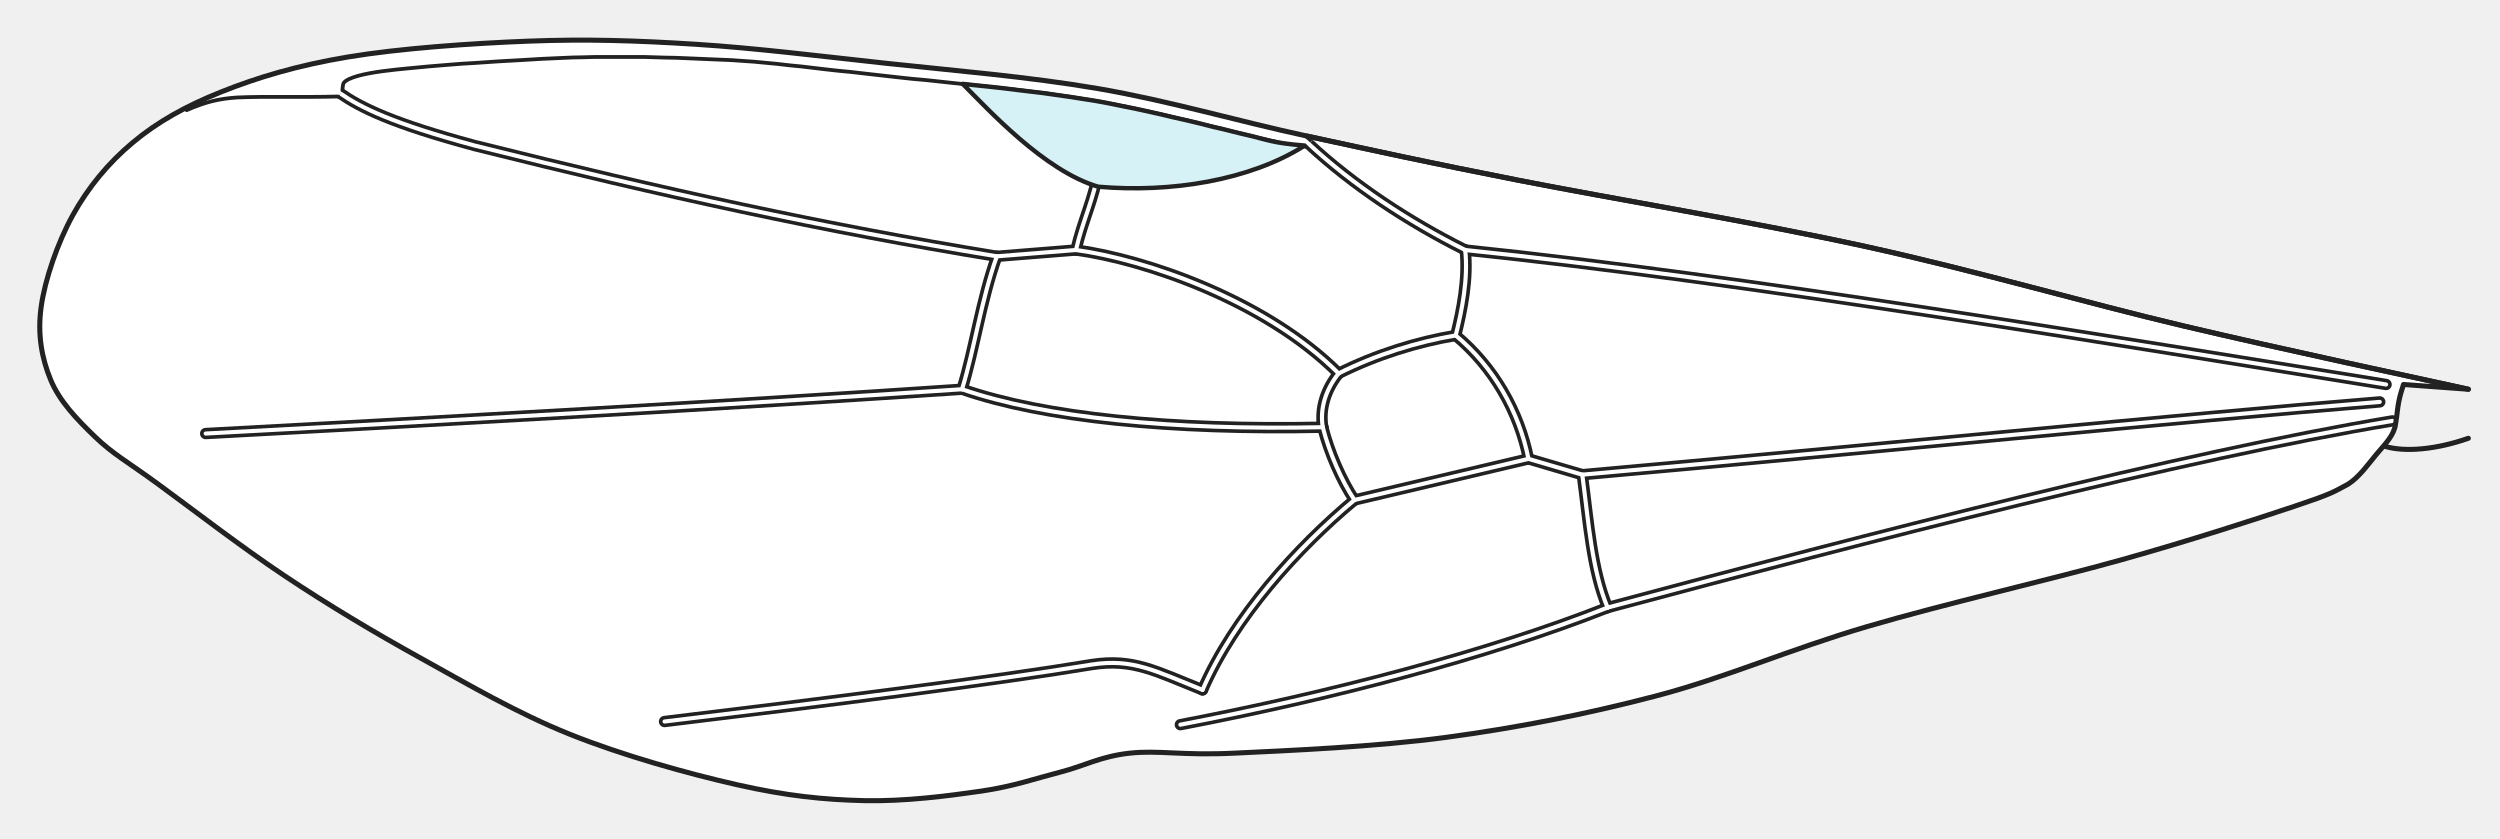
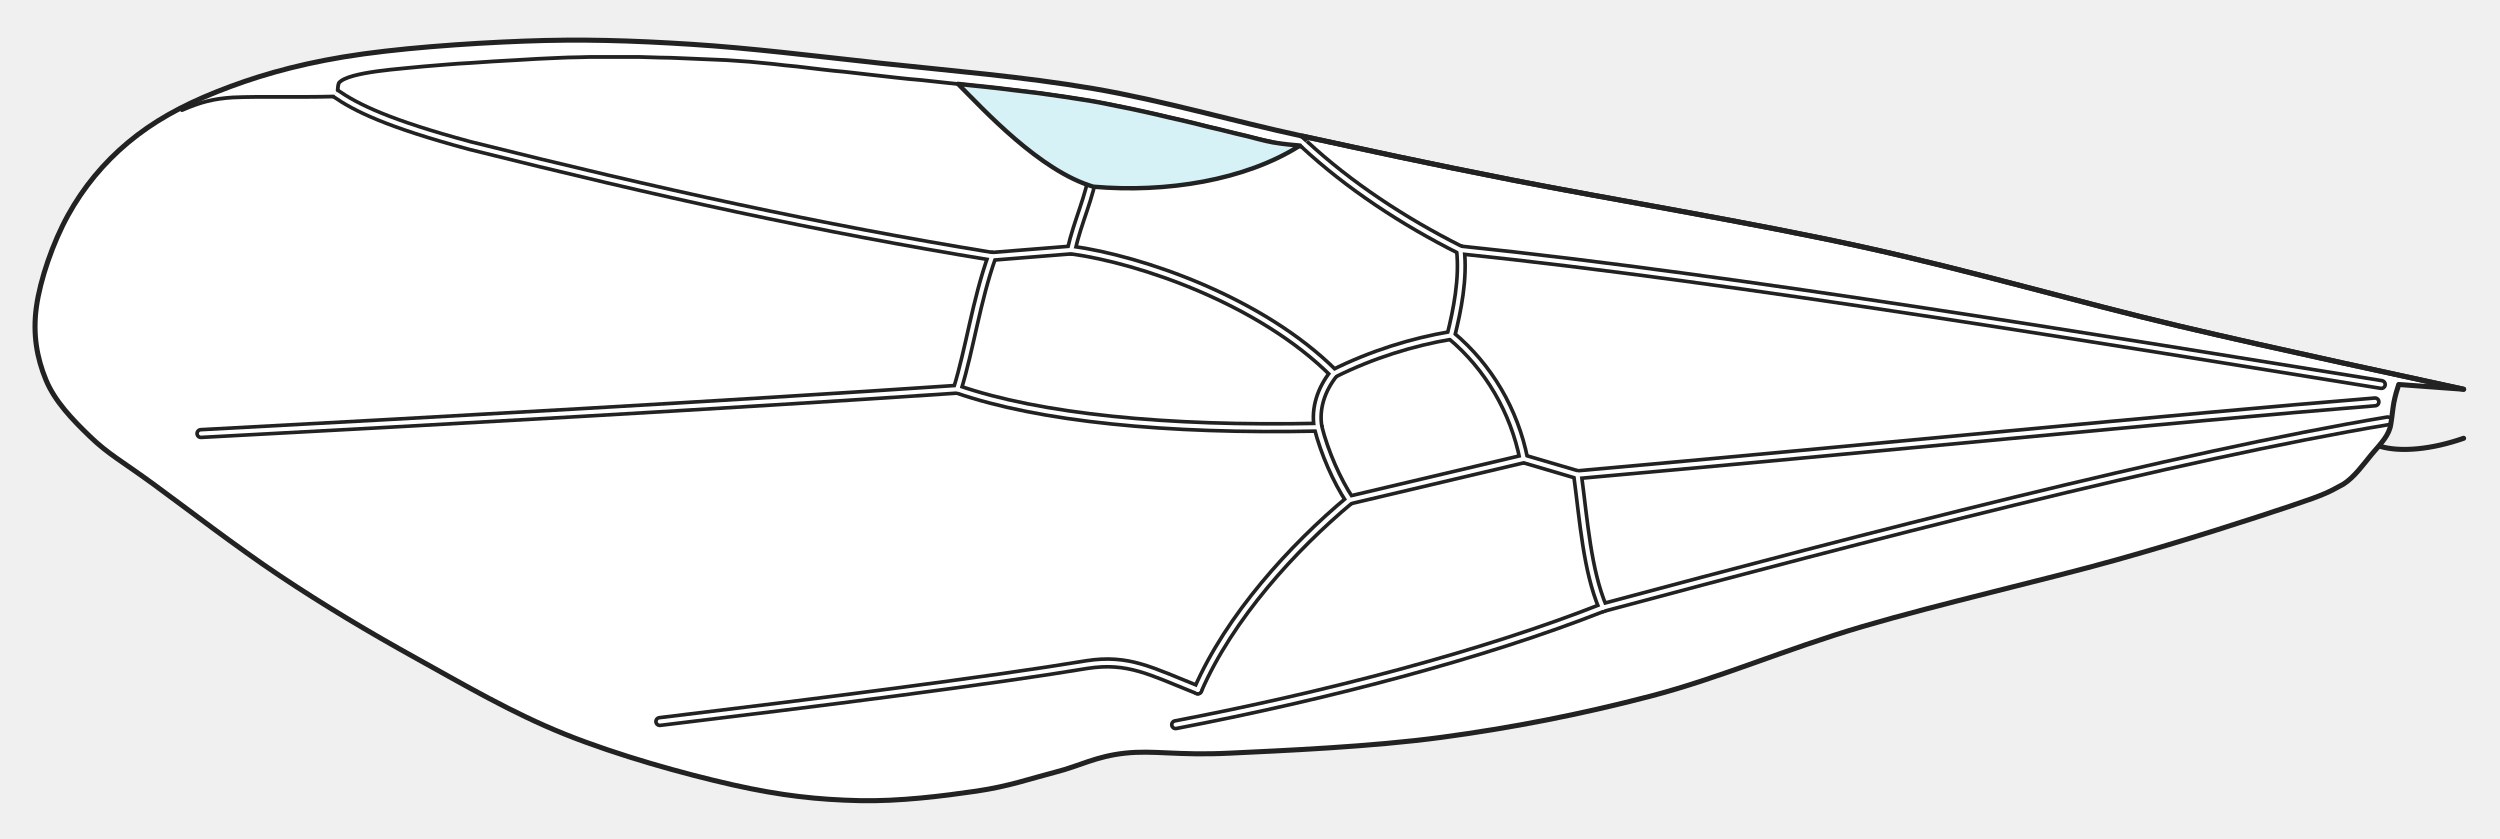
- <svg xmlns="http://www.w3.org/2000/svg" viewBox="10 70 790 265" role="group" aria-label="Planche : aile antérieure de reine">
+ <svg xmlns="http://www.w3.org/2000/svg" viewBox="11.5 70 790 265" role="group" aria-label="Planche : aile antérieure de reine">
  <defs>
    <path id="aile-contour" d="M790 193 C775.0 189.7 731.7 180.5 700 173 C668.3 165.5 635.0 155.7 600 148 C565.0 140.3 519.5 132.8 490 127 C460.5 121.2 445.2 117.8 423 113 C400.8 108.2 379.2 101.8 357 98 C334.8 94.2 311.2 92.3 290 90 C268.8 87.7 248.8 85.2 230 84 C211.2 82.8 195.3 82.3 177 83 C158.7 83.7 136.2 85.3 120 88 C103.8 90.7 91.3 94.5 80 99 C68.7 103.5 59.8 108.5 52 115 C44.2 121.5 37.8 129.3 33 138 C28.2 146.7 24.2 158.3 23 167 C21.8 175.7 23.2 183.2 26 190 C28.8 196.8 34.3 202.5 40 208 C45.7 213.5 50.0 215.7 60 223 C70.0 230.3 86.2 242.8 100 252 C113.8 261.2 128.0 269.7 143 278 C158.0 286.3 173.3 295.3 190 302 C206.7 308.7 227.5 314.5 243 318 C258.5 321.5 270.2 322.7 283 323 C295.8 323.3 309.7 321.5 320 320 C330.3 318.5 337.2 316.0 345 314 C352.8 312.0 357.8 309.0 367 308 C376.2 307.0 383.3 308.8 400 308 C416.7 307.2 444.8 306.0 467 303 C489.2 300.0 510.8 295.8 533 290 C555.2 284.2 575.5 275.2 600 268 C624.5 260.8 657.5 253.3 680 247 C702.5 240.7 723.0 234.0 735 230 C747.0 226.0 747.3 225.5 752 223 C755.5 220.8 758.5 216.5 761 213.5 C764 210 766.5 207.5 767 204 C767.5 201 767.6 199 768 197 C768.4 195 769 193 769.5 191.5 Z" />
    <clipPath id="aile-clip">
      <use href="#aile-contour" />
    </clipPath>
  </defs>
  <use href="#aile-contour" fill="#ffffff" pointer-events="none" />
  <g clip-path="url(#aile-clip)">
    <path data-part="costale" style="fill:#ffffff;stroke:none" d="M415.6 106.6 L424.4 114.6 L423.6 115.5 C437.6 128.5 455 140 473 149 C560 158 680 178 764 191.5 L820 191.5 L820 0 L415.6 0 Z" />
    <path data-part="marginale" style="fill:#ffffff;stroke:none" d="M117.5 99.5 C117.6 98.4 118 97.2 118.6 96.2 C121.5 92.6 139.3 91.7 145.3 91.0 C145.2 91.0 148.2 90.7 151.1 90.5 C154.1 90.3 157.1 90.0 160.0 89.9 C163.0 89.7 165.9 89.5 168.8 89.4 C171.7 89.2 174.5 89.0 177.2 88.8 C179.9 88.7 182.6 88.5 185.2 88.4 C187.8 88.3 190.4 88.2 193.0 88.1 C195.6 88.1 198.1 88.0 200.6 88.0 C203.2 88.0 205.7 88.0 208.3 88.0 C210.9 88.0 213.5 88.0 216.1 88.1 C218.8 88.1 221.4 88.2 224.2 88.3 C226.9 88.4 229.7 88.5 232.5 88.6 C235.3 88.7 238.2 88.9 241.1 89.0 C244.0 89.2 246.9 89.4 249.8 89.6 C252.8 89.9 255.7 90.2 258.7 90.5 C261.7 90.9 264.7 91.2 267.8 91.5 C270.8 91.9 273.9 92.2 277.0 92.6 C280.1 92.9 283.2 93.3 286.4 93.6 C289.6 94.0 292.8 94.3 296.0 94.7 C299.3 95.0 302.8 95.4 305.9 95.7 C308.9 96.0 312.9 96.4 314.2 96.5 C322.2 104.5 340 124 357 129 C354 134 352 140 350 149 L325 151 C270 142 220 131 160 116 C134 109 124 104 117.5 99.5 Z" />
    <path data-part="submarginale-1" style="fill:#ffffff;stroke:none" d="M357 129 C380 131 405 127 423 117 L423.6 115.5 C437.6 128.5 455 140 473 149 C474 158 472 168 470 176 C458 178 445 182 433 188 C410 165 372 152 350 149 C352 140 354 134 357 129 Z" />
    <path data-part="submarginale-2" style="fill:#ffffff;stroke:none" d="M325 151 L350 149 C372 152 410 165 433 188 C429 193 427 199 428 205 C380 206 340 202 314 193 C318 180 320 165 325 151 Z" />
    <path data-part="submarginale-3" style="fill:#ffffff;stroke:none" d="M117.5 99.5 C124 104 134 109 160 116 C220 131 270 142 325 151 C320 165 318 180 314 193 C240 198 150 203 75 207 L0 207 L0 99.5 Z" />
    <path data-part="discoidale" style="fill:#ffffff;stroke:none" d="M433 188 C445 182 458 178 470 176 C482 186 490 200 493 215 L438 228 C434 222 430 213 428 205 C427 199 429 193 433 188 Z" />
    <path data-part="basale" style="fill:#ffffff;stroke:none" d="M473 149 C560 158 680 178 764 191.5 L820 191.5 L820 197 L762 197 C700 202 600 212 510 220 L493 215 C490 200 482 186 470 176 C472 168 474 158 473 149 Z" />
    <path data-part="subbasale" style="fill:#ffffff;stroke:none" d="M510 220 C600 212 700 202 762 197 L820 197 L820 203 L766 203 C700 214 600 240 518 262 C513 250 512 235 510 220 Z" />
    <path data-part="subdiscoidale-1" style="fill:#ffffff;stroke:none" d="M438 228 L493 215 L510 220 C512 235 513 250 518 262 C480 277 430 290 383 299 L390 288 C400 265 420 243 438 228 Z" />
    <path data-part="subdiscoidale-2" style="fill:#ffffff;stroke:none" d="M75 207 C150 203 240 198 314 193 C340 202 380 206 428 205 C430 213 434 222 438 228 C420 243 400 265 390 288 C375 282 368 278 355 280 C325 285 270 292 220 298 L150 340 L0 340 L0 207 Z" />
  </g>
  <g clip-path="url(#aile-clip)" stroke-linecap="round" stroke-linejoin="round">
    <g pointer-events="none" fill="none" stroke="#222" stroke-width="3.6">
      <path d="M473 149 C560 158 680 178 764 191.5" />
      <path stroke-linecap="butt" d="M423.6 115.5 C437.6 128.5 455 140 473 149" />
      <path d="M473 149 C474 158 472 168 470 176" />
      <path d="M433 188 C445 182 458 178 470 176" />
      <path d="M350 149 C372 152 410 165 433 188" />
      <path stroke-linecap="butt" d="M117.5 99.5 C124 104 134 109 160 116 C220 131 270 142 325 151" />
      <path d="M325 151 L350 149" />
      <path d="M357 124 C356 132 352 140 350 149" />
      <path d="M325 151 C320 165 318 180 314 193" />
      <path d="M470 176 C482 186 490 200 493 215" />
      <path d="M433 188 C429 193 427 199 428 205" />
      <path d="M314 193 C340 202 380 206 428 205" />
      <path d="M75 207 C150 203 240 198 314 193" />
      <path d="M428 205 C430 213 434 222 438 228" />
      <path d="M510 220 C600 212 700 202 762 197" />
      <path d="M493 215 L510 220" />
      <path d="M438 228 L493 215" />
      <path d="M438 228 C420 243 400 265 390 288" />
      <path d="M220 298 C270 292 325 285 355 280 C368 278 375 282 390 288" />
      <path d="M510 220 C512 235 513 250 518 262" />
      <path d="M518 262 C600 240 700 214 766 203" />
      <path d="M383 299 C430 290 480 277 518 262" />
    </g>
    <path data-part="sous-costale" class="nerv nerv-core" style="fill:none;stroke:#ffffff;stroke-width:1.3" d="M473 149 C560 158 680 178 764 191.5" />
    <path data-part="radius" class="nerv nerv-core" style="fill:none;stroke:#ffffff;stroke-width:1.3;stroke-linecap:butt" d="M423.2 115.1 L423.6 115.5 C437.6 128.5 455 140 473 149" />
    <path data-part="secteur-radial" class="nerv nerv-core" style="fill:none;stroke:#ffffff;stroke-width:1.3" d="M473 149 C474 158 472 168 470 176" />
    <path data-part="rs-plus-m" class="nerv nerv-core" style="fill:none;stroke:#ffffff;stroke-width:1.3" d="M433 188 C445 182 458 178 470 176" />
    <path data-part="rs-2-3" class="nerv nerv-core" style="fill:none;stroke:#ffffff;stroke-width:1.3" d="M350 149 C372 152 410 165 433 188" />
    <path data-part="rs-4-5" class="nerv nerv-core" style="fill:none;stroke:#ffffff;stroke-width:1.3;stroke-linecap:butt" d="M117.5 99.5 C124 104 134 109 160 116 C220 131 270 142 325 151" />
    <path data-part="rs-4-5" class="nerv nerv-core" style="fill:none;stroke:#ffffff;stroke-width:1.3" d="M325 151 L350 149" />
    <path data-part="2r-rs" class="nerv nerv-core" style="fill:none;stroke:#ffffff;stroke-width:1.3" d="M357 124 C356 132 352 140 350 149" />
    <path data-part="rs-m" class="nerv nerv-core" style="fill:none;stroke:#ffffff;stroke-width:1.3" d="M325 151 C320 165 318 180 314 193" />
    <path data-part="media-1" class="nerv nerv-core" style="fill:none;stroke:#ffffff;stroke-width:1.3" d="M470 176 C482 186 490 200 493 215" />
    <path data-part="media-2" class="nerv nerv-core" style="fill:none;stroke:#ffffff;stroke-width:1.3" d="M433 188 C429 193 427 199 428 205" />
    <path data-part="media-3" class="nerv nerv-core" style="fill:none;stroke:#ffffff;stroke-width:1.3" d="M314 193 C340 202 380 206 428 205" />
    <path data-part="media-4" class="nerv nerv-core" style="fill:none;stroke:#ffffff;stroke-width:1.3" d="M75 207 C150 203 240 198 314 193" />
    <path data-part="m-cu" class="nerv nerv-core" style="fill:none;stroke:#ffffff;stroke-width:1.3" d="M428 205 C430 213 434 222 438 228" />
    <path data-part="m-plus-cu" class="nerv nerv-core" style="fill:none;stroke:#ffffff;stroke-width:1.3" d="M510 220 C600 212 700 202 762 197" />
    <path data-part="m-plus-cu" class="nerv nerv-core" style="fill:none;stroke:#ffffff;stroke-width:1.3" d="M493 215 L510 220" />
    <path data-part="cubitus-1" class="nerv nerv-core" style="fill:none;stroke:#ffffff;stroke-width:1.3" d="M438 228 L493 215" />
    <path data-part="cubitus-2" class="nerv nerv-core" style="fill:none;stroke:#ffffff;stroke-width:1.3" d="M438 228 C420 243 400 265 390 288" />
    <path data-part="cubitus-3" class="nerv nerv-core" style="fill:none;stroke:#ffffff;stroke-width:1.3" d="M220 298 C270 292 325 285 355 280 C368 278 375 282 390 288" />
    <path data-part="cu-a" class="nerv nerv-core" style="fill:none;stroke:#ffffff;stroke-width:1.3" d="M510 220 C512 235 513 250 518 262" />
    <path data-part="anale-1" class="nerv nerv-core" style="fill:none;stroke:#ffffff;stroke-width:1.3" d="M518 262 C600 240 700 214 766 203" />
    <path data-part="anale-2" class="nerv nerv-core" style="fill:none;stroke:#ffffff;stroke-width:1.3" d="M383 299 C430 290 480 277 518 262" />
  </g>
  <path data-part="radius" class="nerv nerv-fill" clip-path="url(#aile-clip)" style="fill:#ffffff;stroke:none" d="M422.8 116.4 C421.9 116.1 420.3 116.0 418.9 115.9 C416.0 115.5 413.3 114.8 410.5 114.2 C407.7 113.6 405.0 112.9 402.2 112.2 C399.5 111.6 396.7 110.9 394.0 110.2 C391.2 109.5 388.5 108.9 385.8 108.2 C383.0 107.6 380.3 106.9 377.6 106.3 C374.9 105.7 372.1 105.1 369.4 104.5 C366.7 103.9 364.0 103.3 361.2 102.8 C358.5 102.3 355.8 101.8 353.0 101.4 C350.3 100.9 347.5 100.5 344.7 100.1 C341.9 99.7 339.1 99.3 336.3 99.0 C333.4 98.6 330.6 98.3 327.8 98.0 C325.0 97.7 322.1 97.4 319.3 97.1 C316.5 96.8 313.7 96.5 310.9 96.2 C308.1 95.9 305.3 95.6 302.6 95.3 C299.8 95.1 297.1 94.8 294.4 94.5 C291.7 94.2 289.0 93.9 286.4 93.6 C283.8 93.3 281.1 93.0 278.5 92.7 C276.0 92.5 273.4 92.2 270.8 91.9 C268.3 91.6 265.7 91.3 263.2 91.0 C260.7 90.8 258.2 90.5 255.7 90.2 C253.2 90.0 250.8 89.7 248.3 89.5 C245.9 89.3 243.5 89.2 241.1 89.0 C238.7 88.9 236.3 88.8 233.9 88.7 C231.6 88.6 229.2 88.5 226.9 88.4 C224.6 88.3 222.4 88.2 220.1 88.2 C217.9 88.1 215.7 88.1 213.5 88.0 C211.3 88.0 209.2 88.0 207.0 88.0 C204.9 88.0 202.8 88.0 200.6 88.0 C198.5 88.0 196.4 88.0 194.3 88.1 C192.1 88.1 190.0 88.2 187.8 88.3 C185.6 88.4 183.5 88.5 181.2 88.6 C179.0 88.7 176.8 88.9 174.5 89.0 C172.1 89.1 169.8 89.3 167.4 89.4 C165.0 89.6 162.5 89.7 160.0 89.9 C157.6 90.0 155.1 90.2 152.6 90.4 C150.2 90.6 147.7 90.8 145.3 91.0 C139.3 91.7 121.5 92.6 118.6 96.2 C118.3 96.8 118.3 97.7 118.2 98.5 L116.8 100.5 C106 100.8 94 100.4 85 100.8 C79 101.2 75 102.2 69 104.8 L60 104 L60 60 L380 60 L420 110.6 L424.4 114.6 Z" />
  <path data-part="radius" class="nerv nerv-core" clip-path="url(#aile-clip)" style="fill:none;stroke:#222222;stroke-width:1.15" d="M424.4 114.6 L420 110.6" />
  <path pointer-events="none" clip-path="url(#aile-clip)" style="fill:none;stroke:#222222;stroke-width:1.2;stroke-linecap:round;stroke-linejoin:round" d="M422.8 116.4 C421.9 116.1 420.3 116.0 418.9 115.9 C416.0 115.5 413.3 114.8 410.5 114.2 C407.7 113.6 405.0 112.9 402.2 112.2 C399.5 111.6 396.7 110.9 394.0 110.2 C391.2 109.5 388.5 108.9 385.8 108.2 C383.0 107.6 380.3 106.9 377.6 106.3 C374.9 105.7 372.1 105.1 369.4 104.5 C366.7 103.9 364.0 103.3 361.2 102.8 C358.5 102.3 355.8 101.8 353.0 101.4 C350.3 100.9 347.5 100.5 344.7 100.1 C341.9 99.7 339.1 99.3 336.3 99.0 C333.4 98.6 330.6 98.3 327.8 98.0 C325.0 97.7 322.1 97.4 319.3 97.1 C316.5 96.8 313.7 96.5 310.9 96.2 C308.1 95.9 305.3 95.6 302.6 95.3 C299.8 95.1 297.1 94.8 294.4 94.5 C291.7 94.2 289.0 93.9 286.4 93.6 C283.8 93.3 281.1 93.0 278.5 92.7 C276.0 92.5 273.4 92.2 270.8 91.9 C268.3 91.6 265.7 91.3 263.2 91.0 C260.7 90.8 258.2 90.5 255.7 90.2 C253.2 90.0 250.8 89.7 248.3 89.5 C245.9 89.3 243.5 89.2 241.1 89.0 C238.7 88.9 236.3 88.8 233.9 88.7 C231.6 88.6 229.2 88.5 226.9 88.4 C224.6 88.3 222.4 88.2 220.1 88.2 C217.9 88.1 215.7 88.1 213.5 88.0 C211.3 88.0 209.2 88.0 207.0 88.0 C204.9 88.0 202.8 88.0 200.6 88.0 C198.5 88.0 196.4 88.0 194.3 88.1 C192.1 88.1 190.0 88.2 187.8 88.3 C185.6 88.4 183.5 88.5 181.2 88.6 C179.0 88.7 176.8 88.9 174.5 89.0 C172.1 89.1 169.8 89.3 167.4 89.4 C165.0 89.6 162.5 89.7 160.0 89.9 C157.6 90.0 155.1 90.2 152.6 90.4 C150.2 90.6 147.7 90.8 145.3 91.0 C139.3 91.7 121.5 92.6 118.6 96.2 C118.3 96.8 118.3 97.7 118.2 98.5" />
  <path data-part="3r-rs" class="nerv nerv-halo" style="fill:none;stroke:transparent;stroke-width:5;stroke-linecap:round" d="M116.8 100.5 C106 100.8 94 100.4 85 100.8 C79 101.2 75 102.2 69 104.8" />
  <path data-part="3r-rs" class="nerv nerv-core" style="fill:none;stroke:#222222;stroke-width:1.2;stroke-linecap:round;stroke-linejoin:round" d="M116.8 100.5 C106 100.8 94 100.4 85 100.8 C79 101.2 75 102.2 69 104.8" />
  <path data-part="pterostigma" style="fill:#d7f2f7;stroke:#222222;stroke-width:1.4;stroke-linejoin:round" d="M314.2 96.5 C315.7 96.7 319.9 97.1 322.7 97.4 C325.5 97.7 328.3 98.0 331.2 98.4 C334.0 98.7 336.8 99.1 339.6 99.4 C342.4 99.8 345.3 100.2 348.0 100.6 C350.8 101.0 353.6 101.5 356.3 101.9 C359.1 102.4 361.8 102.9 364.5 103.5 C367.2 104.0 370.0 104.6 372.7 105.2 C375.4 105.8 378.1 106.4 380.9 107.1 C383.6 107.7 386.3 108.3 389.1 109.0 C391.8 109.7 394.5 110.4 397.3 111.0 C400.0 111.7 402.8 112.4 405.5 113.0 C408.3 113.7 411.0 114.5 413.8 115.0 C416.6 115.5 420.9 115.9 422.3 116.0 C405 127 380 131 357 129 C340 124 322.2 104.5 314.2 96.5 Z" />
  <use href="#aile-contour" fill="none" stroke="#222" stroke-width="1.6" stroke-linejoin="round" pointer-events="none" />
  <path pointer-events="none" fill="none" stroke="#222" stroke-width="1.6" stroke-linecap="round" d="M763.5 211 C770 213 780 212 790 208.5" />
  <path data-part="costa" class="nerv nerv-halo" style="fill:none;stroke:transparent;stroke-width:5;stroke-linecap:round" d="M790 193 C775.0 189.7 731.7 180.5 700 173 C668.3 165.5 635.0 155.7 600 148 C565.0 140.3 519.5 132.8 490 127 C460.5 121.2 445.2 117.8 423 113" />
  <path data-part="costa" class="nerv nerv-core" style="fill:none;stroke:#222222;stroke-width:1.6;stroke-linecap:round;stroke-linejoin:round" d="M790 193 C775.0 189.7 731.7 180.5 700 173 C668.3 165.5 635.0 155.7 600 148 C565.0 140.3 519.5 132.8 490 127 C460.5 121.2 445.2 117.8 423 113" />
  <g clip-path="url(#aile-clip)" stroke-linecap="round" stroke-linejoin="round">
    <path data-part="sous-costale" class="nerv nerv-hit" style="fill:none;stroke:transparent;stroke-width:8" d="M473 149 C560 158 680 178 764 191.5" />
    <path data-part="radius" class="nerv nerv-hit" style="fill:none;stroke:transparent;stroke-width:8" d="M423.6 115.5 C437.6 128.5 455 140 473 149" />
    <path data-part="secteur-radial" class="nerv nerv-hit" style="fill:none;stroke:transparent;stroke-width:8" d="M473 149 C474 158 472 168 470 176" />
    <path data-part="rs-plus-m" class="nerv nerv-hit" style="fill:none;stroke:transparent;stroke-width:8" d="M433 188 C445 182 458 178 470 176" />
    <path data-part="rs-2-3" class="nerv nerv-hit" style="fill:none;stroke:transparent;stroke-width:8" d="M350 149 C372 152 410 165 433 188" />
    <path data-part="rs-4-5" class="nerv nerv-hit" style="fill:none;stroke:transparent;stroke-width:8" d="M117.5 99.5 C124 104 134 109 160 116 C220 131 270 142 325 151" />
    <path data-part="rs-4-5" class="nerv nerv-hit" style="fill:none;stroke:transparent;stroke-width:8" d="M325 151 L350 149" />
    <path data-part="2r-rs" class="nerv nerv-hit" style="fill:none;stroke:transparent;stroke-width:8" d="M357 124 C356 132 352 140 350 149" />
    <path data-part="rs-m" class="nerv nerv-hit" style="fill:none;stroke:transparent;stroke-width:8" d="M325 151 C320 165 318 180 314 193" />
    <path data-part="media-1" class="nerv nerv-hit" style="fill:none;stroke:transparent;stroke-width:8" d="M470 176 C482 186 490 200 493 215" />
    <path data-part="media-2" class="nerv nerv-hit" style="fill:none;stroke:transparent;stroke-width:8" d="M433 188 C429 193 427 199 428 205" />
    <path data-part="media-3" class="nerv nerv-hit" style="fill:none;stroke:transparent;stroke-width:8" d="M314 193 C340 202 380 206 428 205" />
    <path data-part="media-4" class="nerv nerv-hit" style="fill:none;stroke:transparent;stroke-width:8" d="M75 207 C150 203 240 198 314 193" />
    <path data-part="m-cu" class="nerv nerv-hit" style="fill:none;stroke:transparent;stroke-width:8" d="M428 205 C430 213 434 222 438 228" />
    <path data-part="m-plus-cu" class="nerv nerv-hit" style="fill:none;stroke:transparent;stroke-width:8" d="M510 220 C600 212 700 202 762 197" />
    <path data-part="m-plus-cu" class="nerv nerv-hit" style="fill:none;stroke:transparent;stroke-width:8" d="M493 215 L510 220" />
    <path data-part="cubitus-1" class="nerv nerv-hit" style="fill:none;stroke:transparent;stroke-width:8" d="M438 228 L493 215" />
    <path data-part="cubitus-2" class="nerv nerv-hit" style="fill:none;stroke:transparent;stroke-width:8" d="M438 228 C420 243 400 265 390 288" />
    <path data-part="cubitus-3" class="nerv nerv-hit" style="fill:none;stroke:transparent;stroke-width:8" d="M220 298 C270 292 325 285 355 280 C368 278 375 282 390 288" />
    <path data-part="cu-a" class="nerv nerv-hit" style="fill:none;stroke:transparent;stroke-width:8" d="M510 220 C512 235 513 250 518 262" />
    <path data-part="anale-1" class="nerv nerv-hit" style="fill:none;stroke:transparent;stroke-width:8" d="M518 262 C600 240 700 214 766 203" />
    <path data-part="anale-2" class="nerv nerv-hit" style="fill:none;stroke:transparent;stroke-width:8" d="M383 299 C430 290 480 277 518 262" />
  </g>
  <path data-part="radius" class="nerv nerv-hit" style="fill:none;stroke:transparent;stroke-width:8;stroke-linecap:round" d="M422.8 116.4 C421.9 116.1 420.3 116.0 418.9 115.9 C416.0 115.5 413.3 114.8 410.5 114.2 C407.7 113.6 405.0 112.9 402.2 112.2 C399.5 111.6 396.7 110.9 394.0 110.2 C391.2 109.5 388.5 108.9 385.8 108.2 C383.0 107.6 380.3 106.9 377.6 106.3 C374.9 105.7 372.1 105.1 369.4 104.5 C366.7 103.9 364.0 103.3 361.2 102.8 C358.5 102.3 355.8 101.8 353.0 101.4 C350.3 100.9 347.5 100.5 344.7 100.1 C341.9 99.7 339.1 99.3 336.3 99.0 C333.4 98.6 330.6 98.3 327.8 98.0 C325.0 97.7 322.1 97.4 319.3 97.1 C316.5 96.8 313.7 96.5 310.9 96.2 C308.1 95.9 305.3 95.6 302.6 95.3 C299.8 95.1 297.1 94.8 294.4 94.5 C291.7 94.2 289.0 93.9 286.4 93.6 C283.8 93.3 281.1 93.0 278.5 92.7 C276.0 92.5 273.4 92.2 270.8 91.9 C268.3 91.6 265.7 91.3 263.2 91.0 C260.7 90.8 258.2 90.5 255.7 90.2 C253.2 90.0 250.8 89.7 248.3 89.5 C245.9 89.3 243.5 89.2 241.1 89.0 C238.7 88.9 236.3 88.8 233.9 88.7 C231.6 88.6 229.2 88.5 226.9 88.4 C224.6 88.3 222.4 88.2 220.1 88.2 C217.9 88.1 215.7 88.1 213.5 88.0 C211.3 88.0 209.2 88.0 207.0 88.0 C204.9 88.0 202.8 88.0 200.6 88.0 C198.5 88.0 196.4 88.0 194.3 88.1 C192.1 88.1 190.0 88.2 187.8 88.3 C185.6 88.4 183.5 88.5 181.2 88.6 C179.0 88.7 176.8 88.9 174.5 89.0 C172.1 89.1 169.8 89.3 167.4 89.4 C165.0 89.6 162.5 89.7 160.0 89.9 C157.6 90.0 155.1 90.2 152.6 90.4 C150.2 90.6 147.7 90.8 145.3 91.0 C139.3 91.7 121.5 92.6 118.6 96.2 C118.3 96.8 118.3 97.7 118.2 98.5" />
  <path data-part="3r-rs" class="nerv nerv-hit" style="fill:none;stroke:transparent;stroke-width:8;stroke-linecap:round" d="M116.8 100.5 C106 100.8 94 100.4 85 100.8 C79 101.2 75 102.2 69 104.8" />
  <path data-part="costa" class="nerv nerv-hit" style="fill:none;stroke:transparent;stroke-width:8;stroke-linecap:round" d="M790 193 C775.0 189.7 731.7 180.5 700 173 C668.3 165.5 635.0 155.7 600 148 C565.0 140.3 519.5 132.8 490 127 C460.5 121.2 445.2 117.8 423 113" />
</svg>
